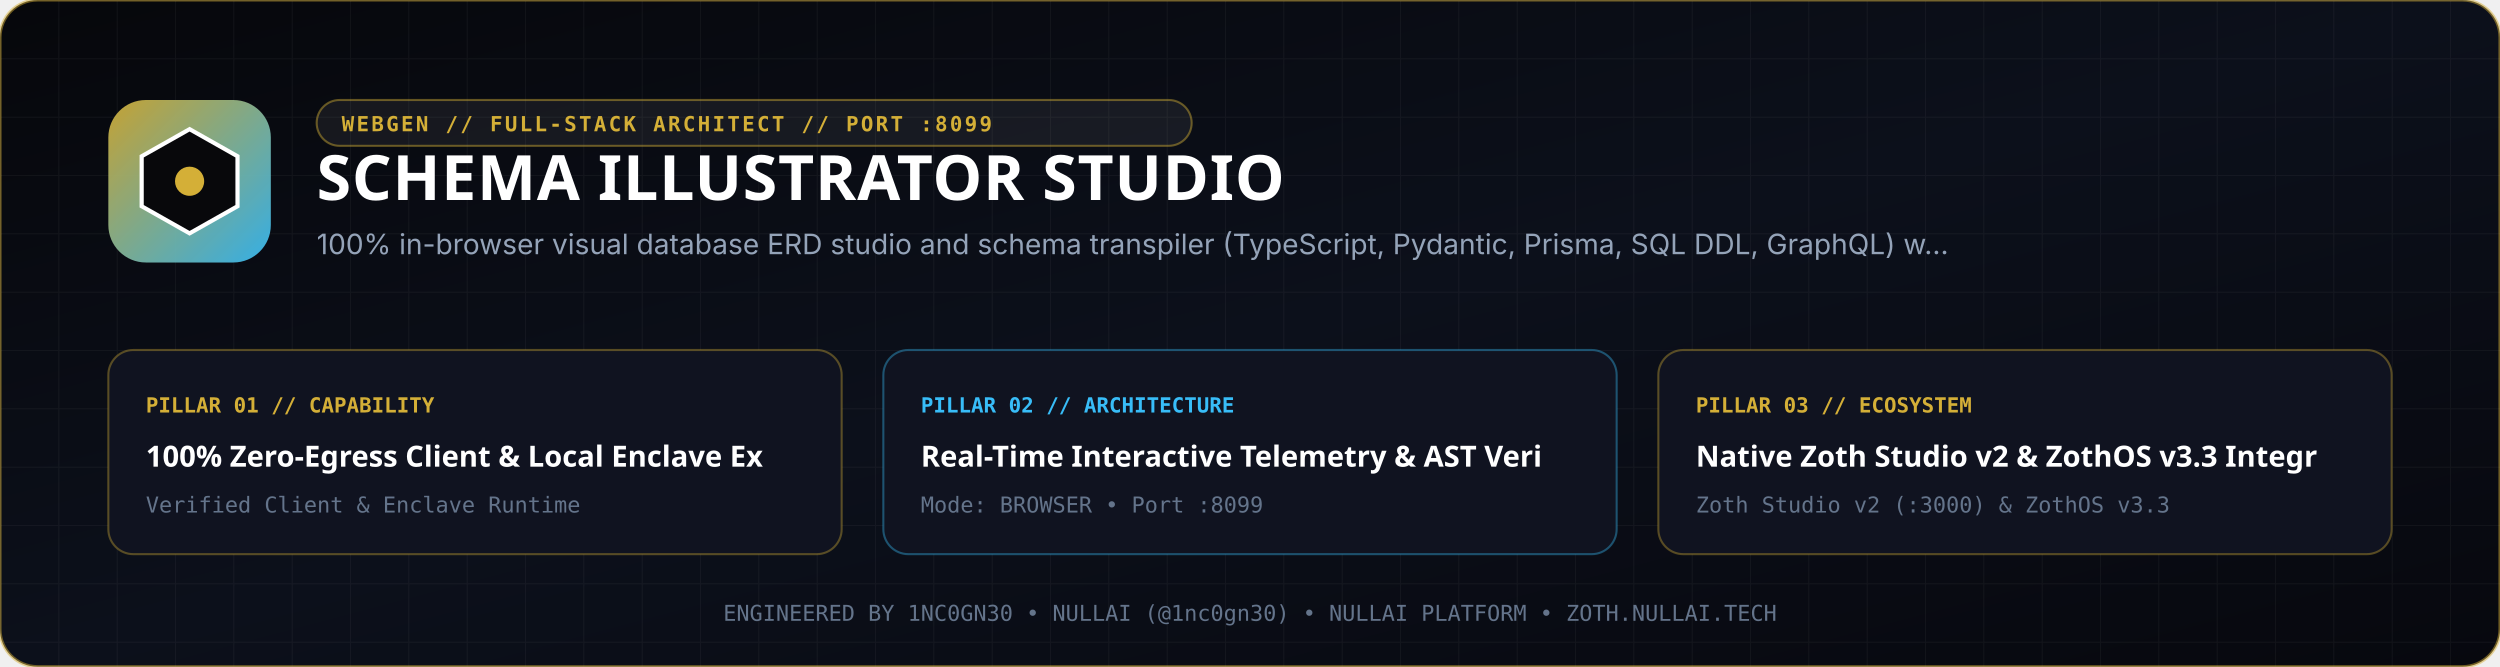
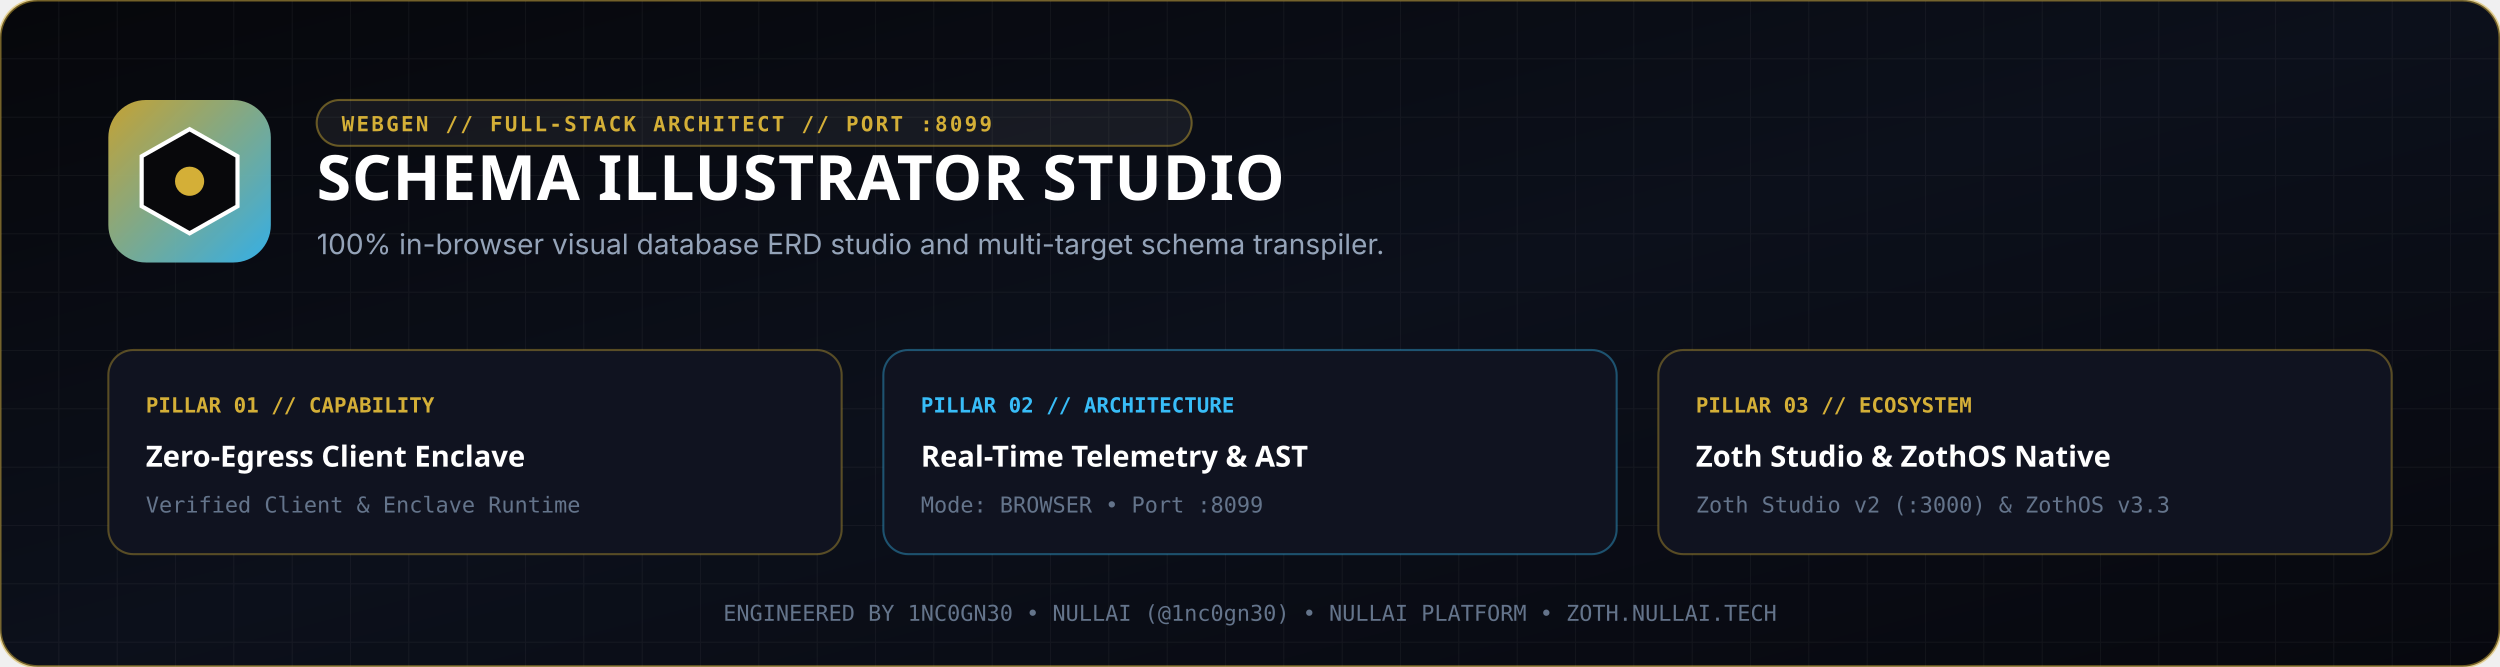
<svg xmlns="http://www.w3.org/2000/svg" viewBox="0 0 1200 320" width="100%" height="100%">
  <defs>
    <linearGradient id="bg" x1="0%" y1="0%" x2="100%" y2="100%">
      <stop offset="0%" stop-color="#06070B" />
      <stop offset="50%" stop-color="#0C101B" />
      <stop offset="100%" stop-color="#07080E" />
    </linearGradient>
    <linearGradient id="accent" x1="0%" y1="0%" x2="100%" y2="100%">
      <stop offset="0%" stop-color="#D4AF37" />
      <stop offset="100%" stop-color="#38BDF8" />
    </linearGradient>
    <pattern id="grid" width="28" height="28" patternUnits="userSpaceOnUse">
      <path d="M 28 0 L 0 0 0 28" fill="none" stroke="rgba(255,255,255,0.04)" stroke-width="1" />
    </pattern>
  </defs>
  <rect width="1200" height="320" rx="18" fill="url(#bg)" stroke="#D4AF37" stroke-opacity="0.5" stroke-width="1.5" />
  <rect width="1200" height="320" rx="18" fill="url(#grid)" />
  <g transform="translate(52, 48)">
    <rect width="78" height="78" rx="18" fill="url(#accent)" opacity="0.92" />
    <polygon points="39,14 62,27 62,51 39,64 16,51 16,27" fill="#08080B" stroke="#FFFFFF" stroke-width="2" />
    <circle cx="39" cy="39" r="7" fill="#D4AF37" />
  </g>
  <g transform="translate(152, 62)">
    <rect x="0" y="-14" width="420" height="22" rx="11" fill="rgba(255,255,255,0.06)" stroke="#D4AF37" stroke-opacity="0.45" />
    <text x="12" y="1" fill="#D4AF37" font-family="JetBrains Mono, monospace" font-size="10" font-weight="700" letter-spacing="1.1">WEBGEN // FULL-STACK ARCHITECT // PORT :8099</text>
    <text x="0" y="34" fill="#FFFFFF" font-family="Syne, Space Grotesk, sans-serif" font-size="30" font-weight="800" letter-spacing="0.4">SCHEMA ILLUSTRATOR STUDIO</text>
-     <text x="0" y="60" fill="#94A3B8" font-family="Inter, sans-serif" font-size="13.5">100% in-browser visual database ERD studio and schema transpiler (TypeScript, Pydantic, Prisma, SQL DDL, GraphQL) w...</text>
+     <text x="0" y="60" fill="#94A3B8" font-family="Inter, sans-serif" font-size="13.5">100% in-browser visual database ERD studio and multi-target schema transpiler.</text>
  </g>
  <g transform="translate(52, 168)">
    <rect x="0" y="0" width="352" height="98" rx="12" fill="#101320" stroke="#D4AF37" stroke-opacity="0.38" />
    <text x="18" y="30" fill="#D4AF37" font-family="JetBrains Mono, monospace" font-size="10" font-weight="700">PILLAR 01 // CAPABILITY</text>
-     <text x="18" y="56" fill="#FFFFFF" font-family="Space Grotesk, sans-serif" font-size="14" font-weight="700">100% Zero-Egress Client &amp; Local Enclave Ex</text>
+     <text x="18" y="56" fill="#FFFFFF" font-family="Space Grotesk, sans-serif" font-size="14" font-weight="700">Zero-Egress Client Enclave</text>
    <text x="18" y="78" fill="#64748B" font-family="JetBrains Mono, monospace" font-size="10.5">Verified Client &amp; Enclave Runtime</text>
    <rect x="372" y="0" width="352" height="98" rx="12" fill="#101320" stroke="#38BDF8" stroke-opacity="0.38" />
    <text x="390" y="30" fill="#38BDF8" font-family="JetBrains Mono, monospace" font-size="10" font-weight="700">PILLAR 02 // ARCHITECTURE</text>
-     <text x="390" y="56" fill="#FFFFFF" font-family="Space Grotesk, sans-serif" font-size="14" font-weight="700">Real-Time Interactive Telemetry &amp; AST Veri</text>
+     <text x="390" y="56" fill="#FFFFFF" font-family="Space Grotesk, sans-serif" font-size="14" font-weight="700">Real-Time Telemetry &amp; AST</text>
    <text x="390" y="78" fill="#64748B" font-family="JetBrains Mono, monospace" font-size="10.5">Mode: BROWSER • Port :8099</text>
    <rect x="744" y="0" width="352" height="98" rx="12" fill="#101320" stroke="#D4AF37" stroke-opacity="0.38" />
    <text x="762" y="30" fill="#D4AF37" font-family="JetBrains Mono, monospace" font-size="10" font-weight="700">PILLAR 03 // ECOSYSTEM</text>
-     <text x="762" y="56" fill="#FFFFFF" font-family="Space Grotesk, sans-serif" font-size="14" font-weight="700">Native Zoth Studio v2 &amp; ZothOS v3.3 Integr</text>
+     <text x="762" y="56" fill="#FFFFFF" font-family="Space Grotesk, sans-serif" font-size="14" font-weight="700">Zoth Studio &amp; ZothOS Native</text>
    <text x="762" y="78" fill="#64748B" font-family="JetBrains Mono, monospace" font-size="10.5">Zoth Studio v2 (:3000) &amp; ZothOS v3.3</text>
  </g>
  <text x="600" y="298" text-anchor="middle" fill="#64748B" font-family="JetBrains Mono, monospace" font-size="10.5">
    ENGINEERED BY 1NC0GN30 • NULLAI (@1nc0gn30)  •  NULLAI PLATFORM  •  ZOTH.NULLAI.TECH
  </text>
</svg>
